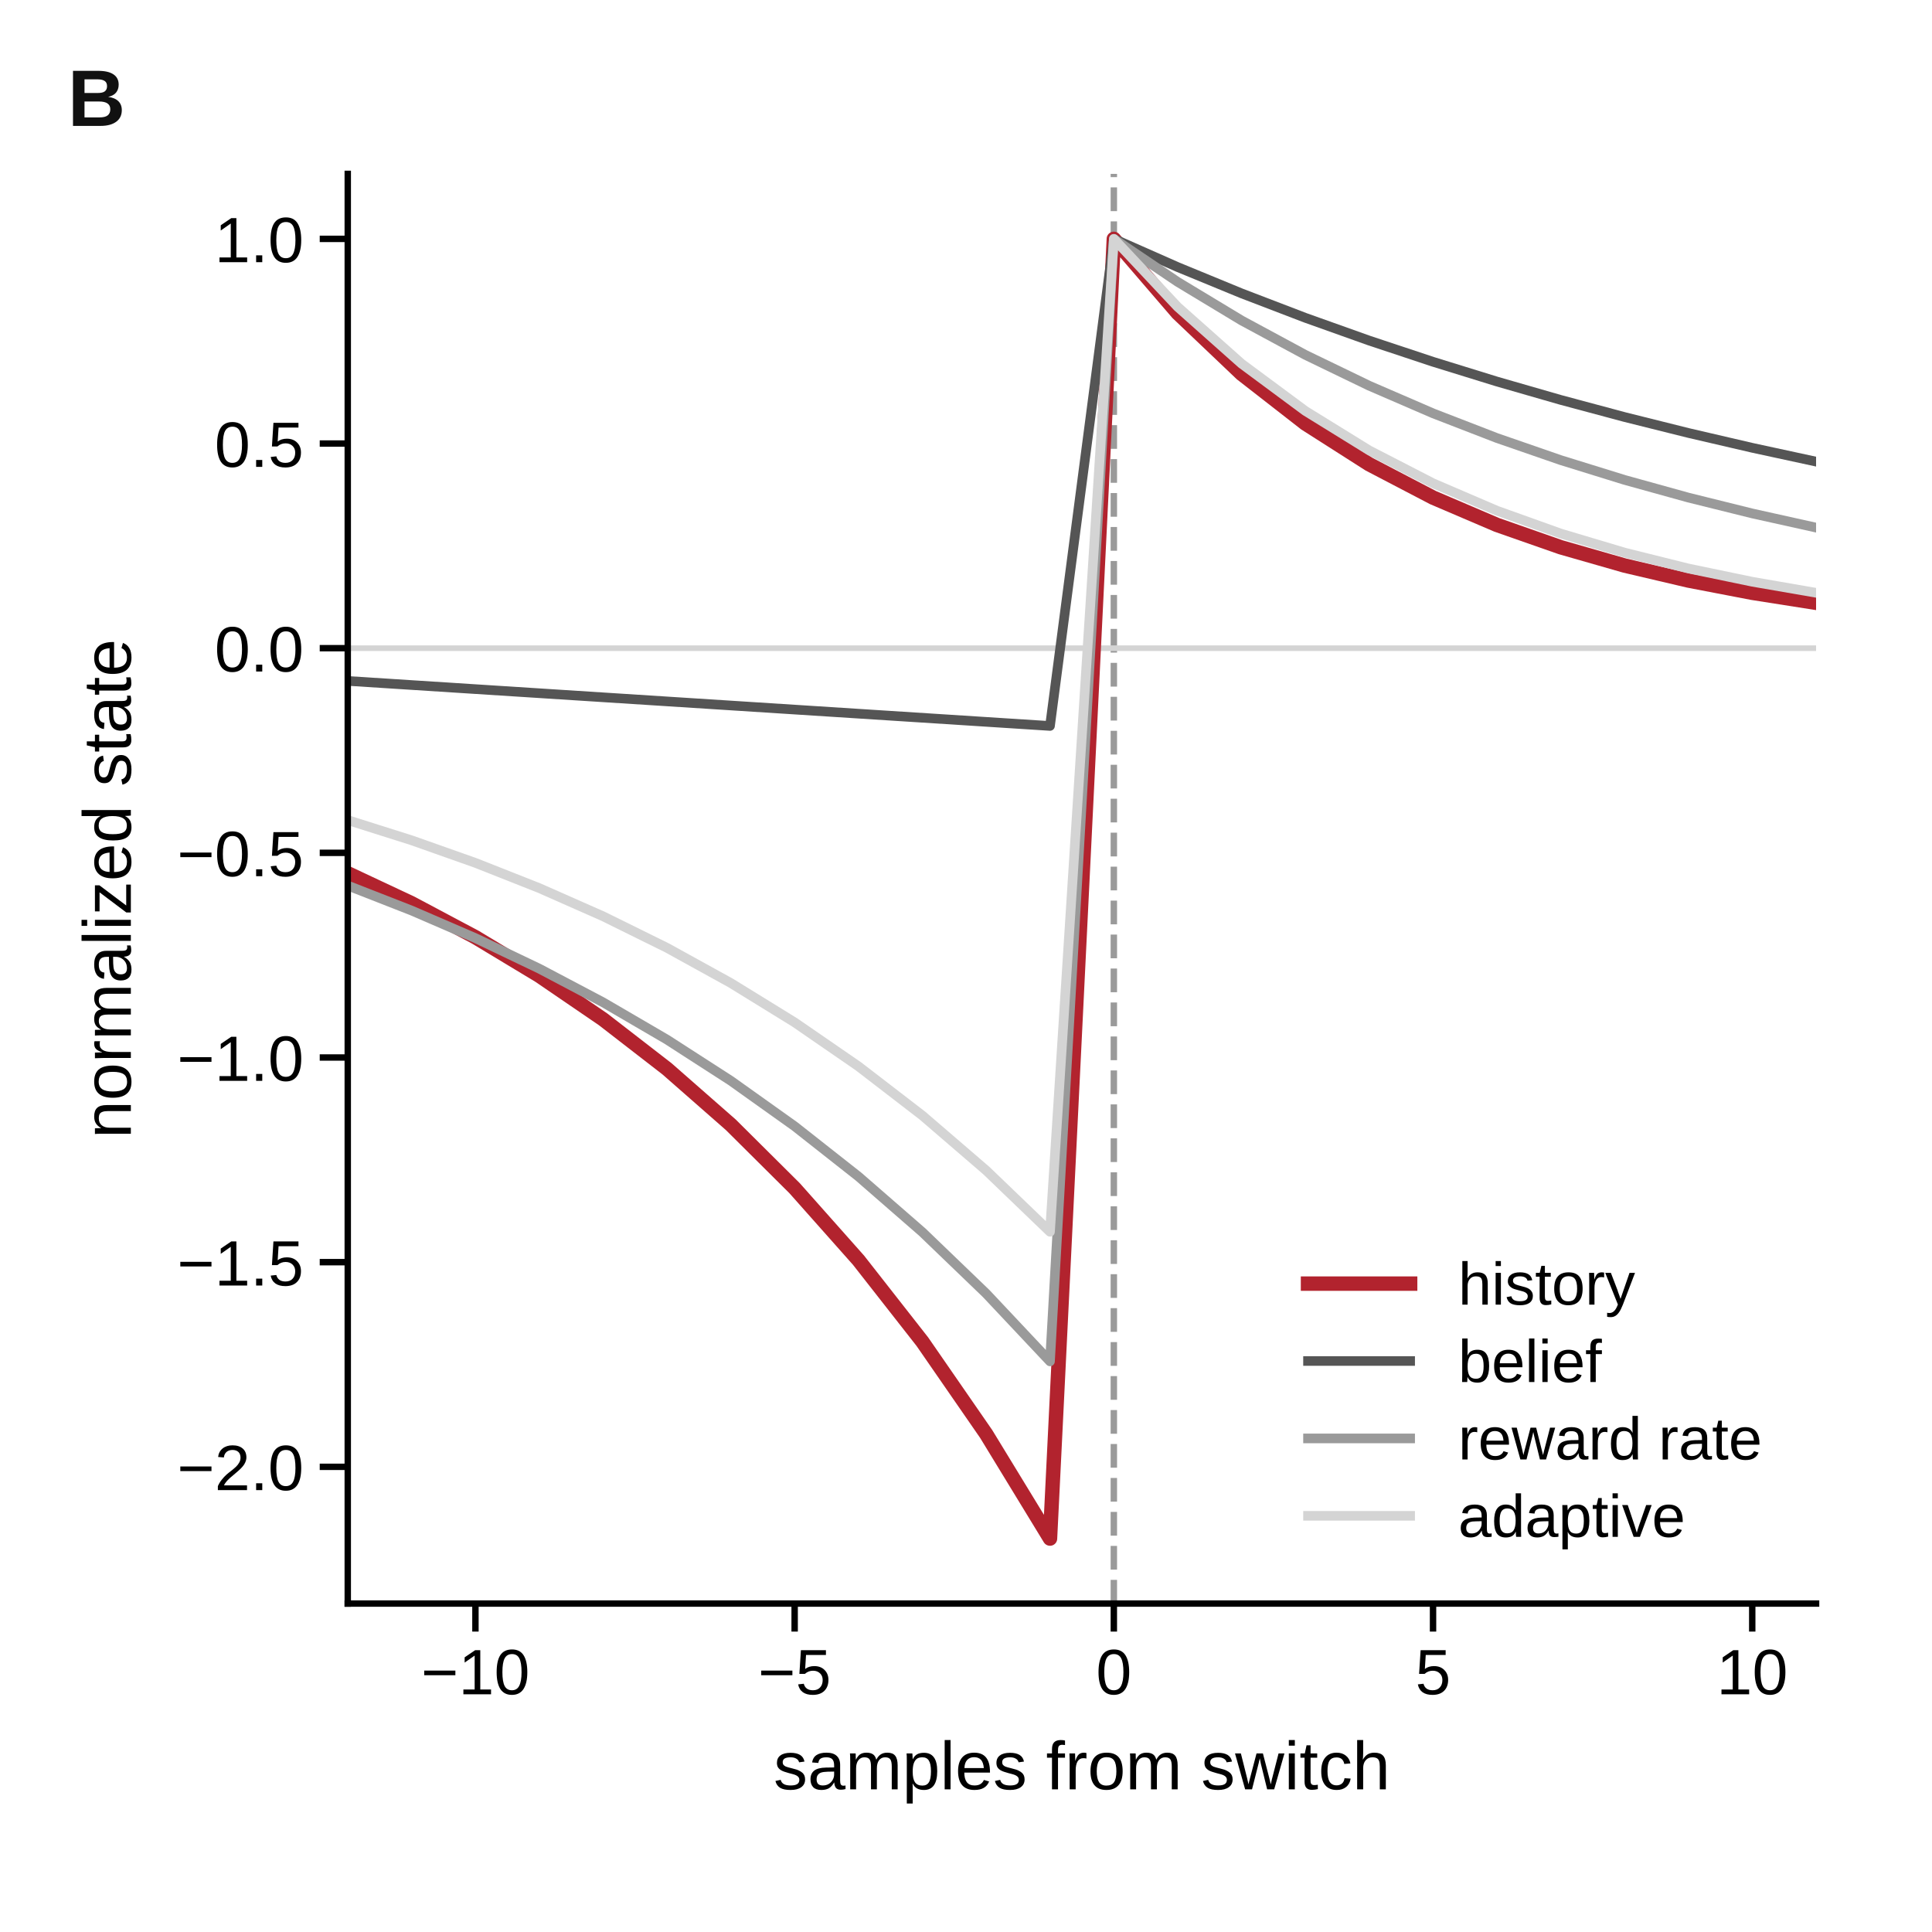
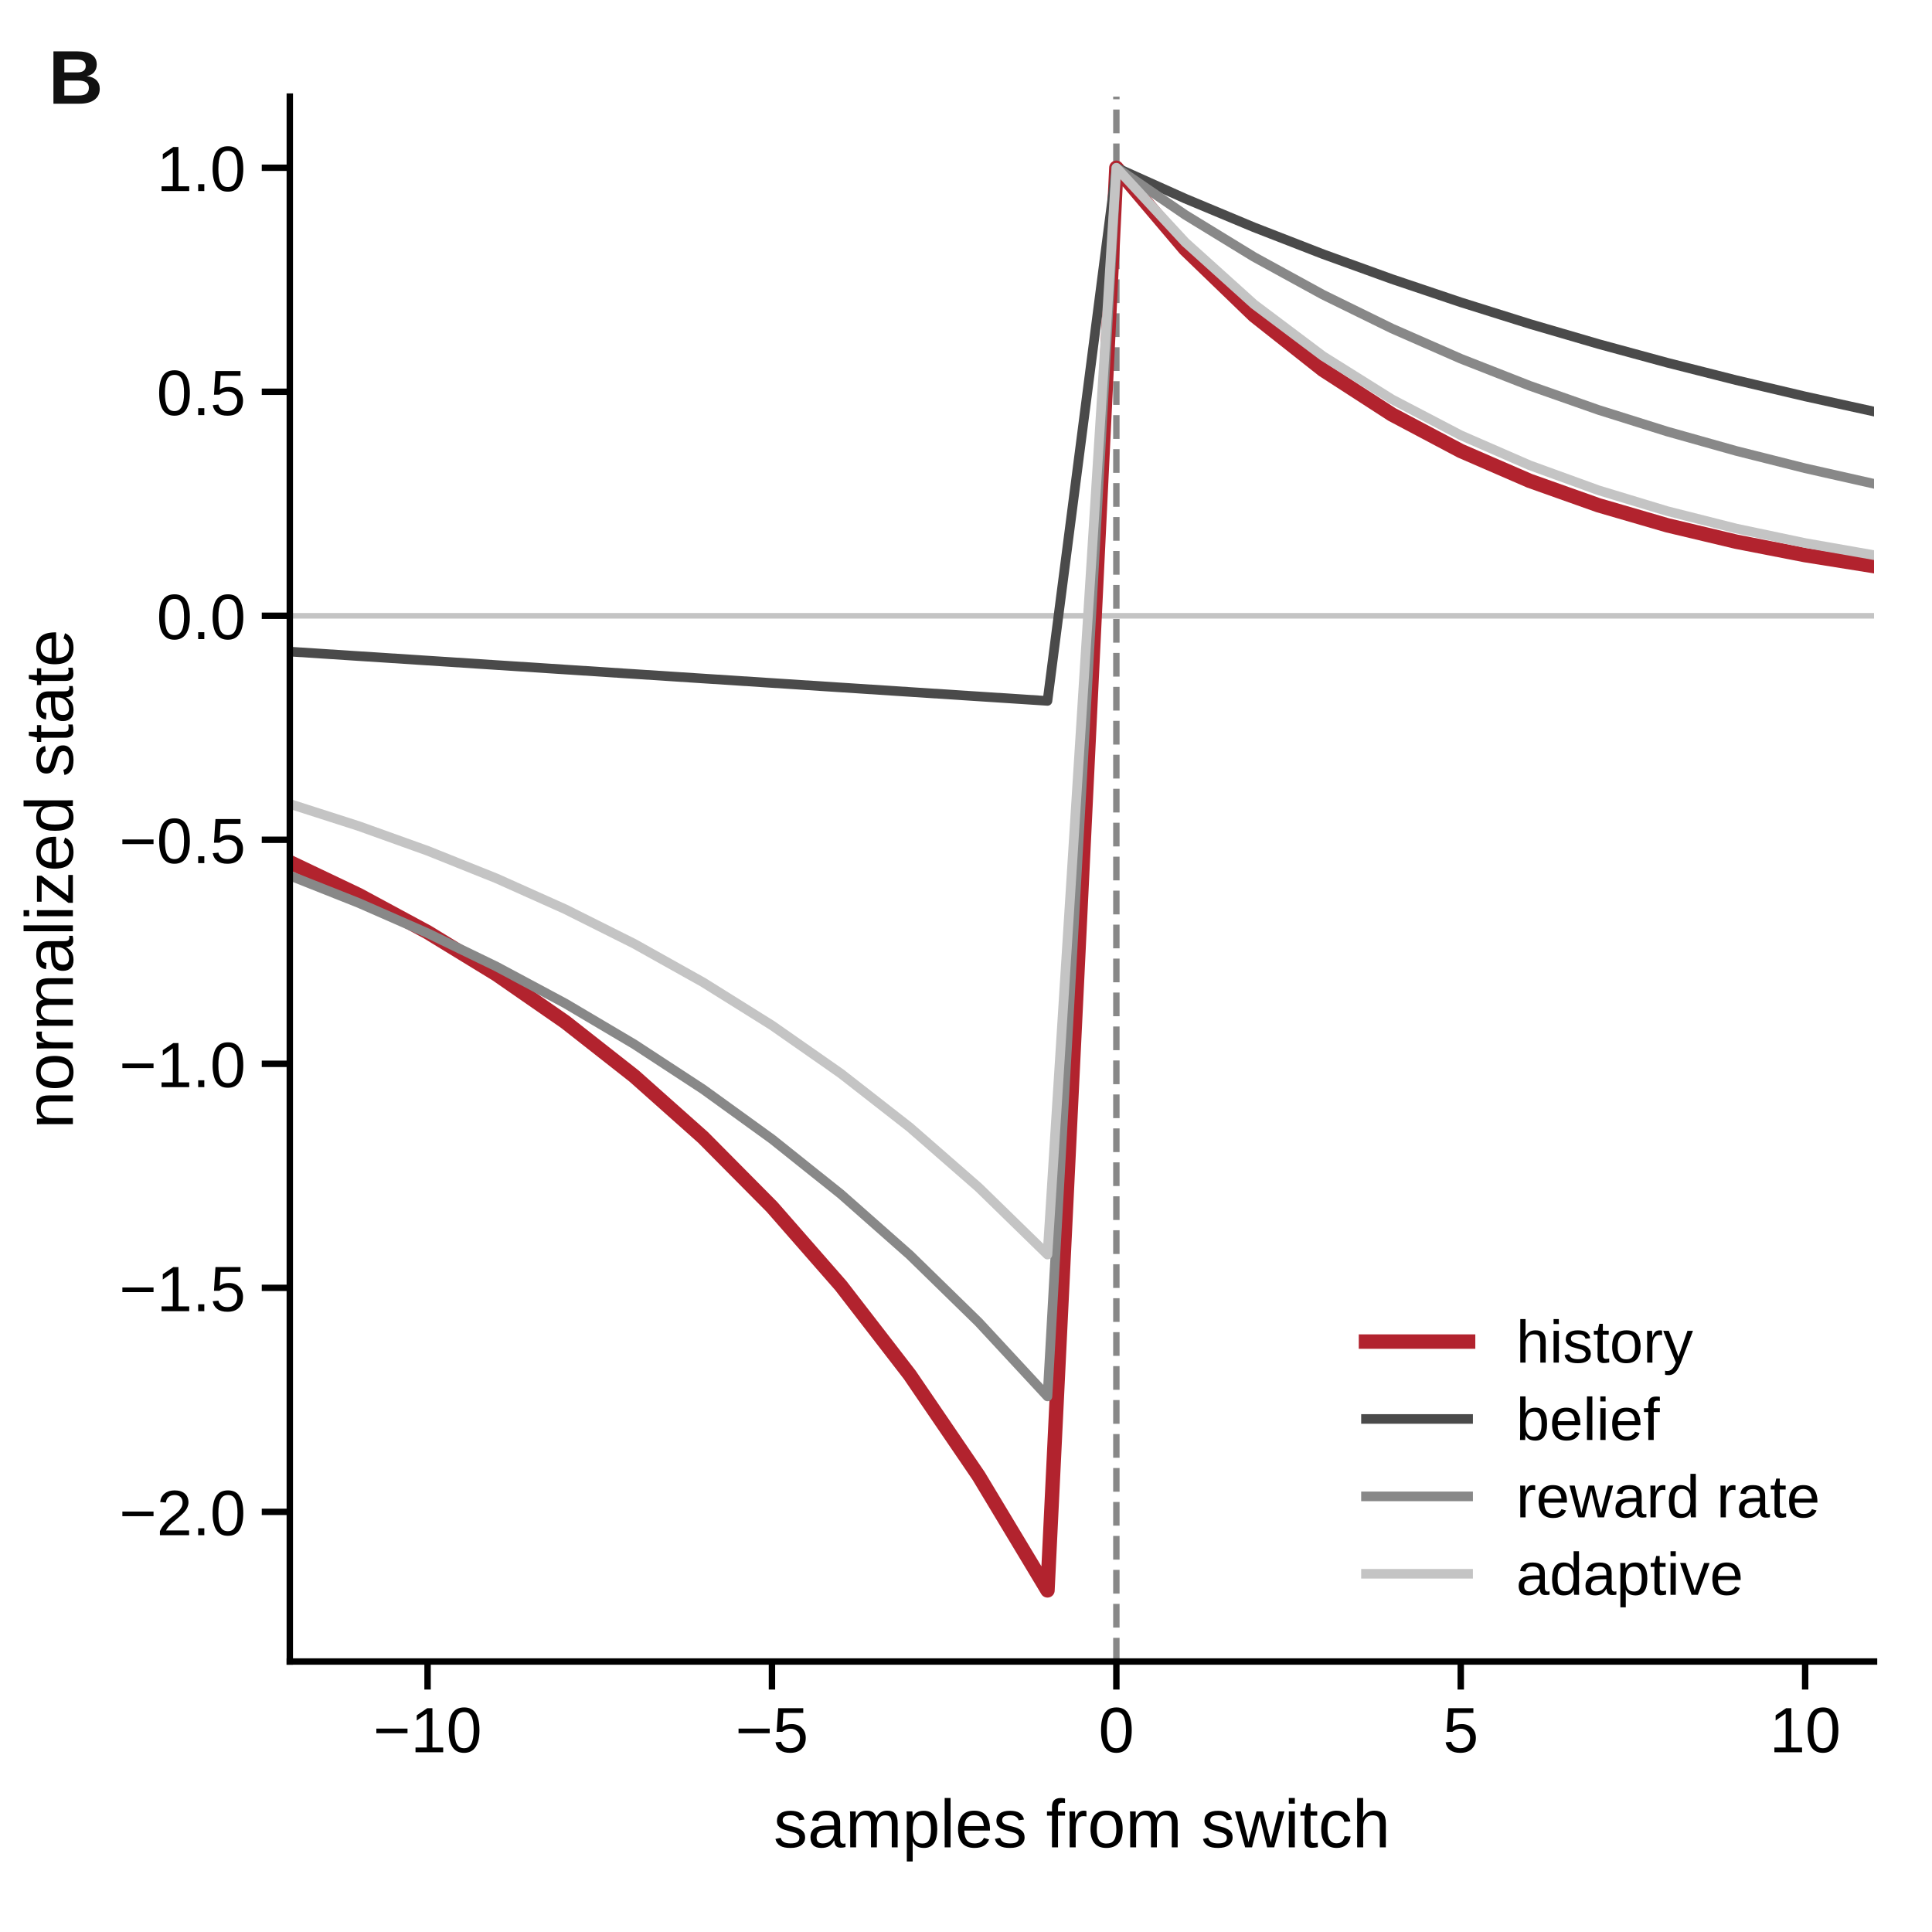
<svg xmlns="http://www.w3.org/2000/svg" xmlns:xlink="http://www.w3.org/1999/xlink" width="241.2pt" height="241.2pt" viewBox="0 0 241.2 241.2" version="1.1">
  <defs>
    <style type="text/css">*{stroke-linejoin: round; stroke-linecap: butt}</style>
  </defs>
  <g id="figure_1">
    <g id="patch_1">
      <path d="M 0 241.2 L 241.2 241.2 L 241.2 0 L 0 0 z " style="fill: #ffffff" />
    </g>
    <g id="axes_1">
      <g id="patch_2">
-         <path d="M 43.416 200.196 L 226.728 200.196 L 226.728 21.708 L 43.416 21.708 z " style="fill: #ffffff" />
+         <path d="M 36.18 207.432 L 233.964 207.432 L 233.964 12.06 L 36.18 12.06 z " style="fill: #ffffff" />
      </g>
      <g id="matplotlib.axis_1">
        <g id="xtick_1">
          <g id="line2d_1">
            <defs>
-               <path id="m17e7fc0197" d="M 0 0 L 0 3.5 " style="stroke: #000000; stroke-width: 0.8" />
+               <path id="mb375ea2704" d="M 0 0 L 0 3.5 " style="stroke: #000000; stroke-width: 0.8" />
            </defs>
            <g>
-               <use xlink:href="#m17e7fc0197" x="59.356" y="200.196" style="stroke: #000000; stroke-width: 0.8" />
+               <use xlink:href="#mb375ea2704" x="53.379" y="207.432" style="stroke: #000000; stroke-width: 0.8" />
            </g>
          </g>
          <g id="text_1">
-             <text style="font-size: 8px; font-family: 'Arial'; text-anchor: middle" x="59.356" y="211.52" transform="rotate(-0 59.35617 211.5202)">−10</text>
+             <text style="font-size: 8px; font-family: 'Arial'; text-anchor: middle" x="53.379" y="218.756" transform="rotate(-0 53.37861 218.7562)">−10</text>
          </g>
        </g>
        <g id="xtick_2">
          <g id="line2d_2">
            <g>
-               <use xlink:href="#m17e7fc0197" x="99.207" y="200.196" style="stroke: #000000; stroke-width: 0.8" />
+               <use xlink:href="#mb375ea2704" x="96.375" y="207.432" style="stroke: #000000; stroke-width: 0.8" />
            </g>
          </g>
          <g id="text_2">
-             <text style="font-size: 8px; font-family: 'Arial'; text-anchor: middle" x="99.207" y="211.52" transform="rotate(-0 99.20661 211.5202)">−5</text>
+             <text style="font-size: 8px; font-family: 'Arial'; text-anchor: middle" x="96.375" y="218.756" transform="rotate(-0 96.37513 218.7562)">−5</text>
          </g>
        </g>
        <g id="xtick_3">
          <g id="line2d_3">
            <g>
-               <use xlink:href="#m17e7fc0197" x="139.057" y="200.196" style="stroke: #000000; stroke-width: 0.8" />
+               <use xlink:href="#mb375ea2704" x="139.372" y="207.432" style="stroke: #000000; stroke-width: 0.8" />
            </g>
          </g>
          <g id="text_3">
-             <text style="font-size: 8px; font-family: 'Arial'; text-anchor: middle" x="139.057" y="211.52" transform="rotate(-0 139.057 211.5202)">0</text>
+             <text style="font-size: 8px; font-family: 'Arial'; text-anchor: middle" x="139.372" y="218.756" transform="rotate(-0 139.3717 218.7562)">0</text>
          </g>
        </g>
        <g id="xtick_4">
          <g id="line2d_4">
            <g>
-               <use xlink:href="#m17e7fc0197" x="178.907" y="200.196" style="stroke: #000000; stroke-width: 0.8" />
+               <use xlink:href="#mb375ea2704" x="182.368" y="207.432" style="stroke: #000000; stroke-width: 0.8" />
            </g>
          </g>
          <g id="text_4">
-             <text style="font-size: 8px; font-family: 'Arial'; text-anchor: middle" x="178.907" y="211.52" transform="rotate(-0 178.9075 211.5202)">5</text>
+             <text style="font-size: 8px; font-family: 'Arial'; text-anchor: middle" x="182.368" y="218.756" transform="rotate(-0 182.3682 218.7562)">5</text>
          </g>
        </g>
        <g id="xtick_5">
          <g id="line2d_5">
            <g>
-               <use xlink:href="#m17e7fc0197" x="218.758" y="200.196" style="stroke: #000000; stroke-width: 0.8" />
+               <use xlink:href="#mb375ea2704" x="225.365" y="207.432" style="stroke: #000000; stroke-width: 0.8" />
            </g>
          </g>
          <g id="text_5">
-             <text style="font-size: 8px; font-family: 'Arial'; text-anchor: middle" x="218.758" y="211.52" transform="rotate(-0 218.7579 211.5202)">10</text>
+             <text style="font-size: 8px; font-family: 'Arial'; text-anchor: middle" x="225.365" y="218.756" transform="rotate(-0 225.3647 218.7562)">10</text>
          </g>
        </g>
        <g id="text_6">
-           <text style="font-size: 8.5px; font-family: 'Arial'; text-anchor: middle" x="135.072" y="223.392" transform="rotate(-0 135.072 223.392)">samples from switch</text>
+           <text style="font-size: 8.5px; font-family: 'Arial'; text-anchor: middle" x="135.072" y="230.628" transform="rotate(-0 135.072 230.628)">samples from switch</text>
        </g>
      </g>
      <g id="matplotlib.axis_2">
        <g id="ytick_1">
          <g id="line2d_6">
            <defs>
-               <path id="m8fde569762" d="M 0 0 L -3.5 0 " style="stroke: #000000; stroke-width: 0.8" />
+               <path id="md1b4a9fd4b" d="M 0 0 L -3.5 0 " style="stroke: #000000; stroke-width: 0.8" />
            </defs>
            <g>
-               <use xlink:href="#m8fde569762" x="43.416" y="183.125" style="stroke: #000000; stroke-width: 0.8" />
+               <use xlink:href="#md1b4a9fd4b" x="36.18" y="188.746" style="stroke: #000000; stroke-width: 0.8" />
            </g>
          </g>
          <g id="text_7">
-             <text style="font-size: 8px; font-family: 'Arial'; text-anchor: end" x="37.916" y="186.037" transform="rotate(-0 37.916 186.0373)">−2.0</text>
+             <text style="font-size: 8px; font-family: 'Arial'; text-anchor: end" x="30.68" y="191.659" transform="rotate(-0 30.68 191.6585)">−2.0</text>
          </g>
        </g>
        <g id="ytick_2">
          <g id="line2d_7">
            <g>
-               <use xlink:href="#m8fde569762" x="43.416" y="157.575" style="stroke: #000000; stroke-width: 0.8" />
+               <use xlink:href="#md1b4a9fd4b" x="36.18" y="160.779" style="stroke: #000000; stroke-width: 0.8" />
            </g>
          </g>
          <g id="text_8">
-             <text style="font-size: 8px; font-family: 'Arial'; text-anchor: end" x="37.916" y="160.487" transform="rotate(-0 37.916 160.4867)">−1.5</text>
+             <text style="font-size: 8px; font-family: 'Arial'; text-anchor: end" x="30.68" y="163.691" transform="rotate(-0 30.68 163.6909)">−1.5</text>
          </g>
        </g>
        <g id="ytick_3">
          <g id="line2d_8">
            <g>
-               <use xlink:href="#m8fde569762" x="43.416" y="132.024" style="stroke: #000000; stroke-width: 0.8" />
+               <use xlink:href="#md1b4a9fd4b" x="36.18" y="132.811" style="stroke: #000000; stroke-width: 0.8" />
            </g>
          </g>
          <g id="text_9">
-             <text style="font-size: 8px; font-family: 'Arial'; text-anchor: end" x="37.916" y="134.936" transform="rotate(-0 37.916 134.936)">−1.0</text>
+             <text style="font-size: 8px; font-family: 'Arial'; text-anchor: end" x="30.68" y="135.723" transform="rotate(-0 30.68 135.7232)">−1.0</text>
          </g>
        </g>
        <g id="ytick_4">
          <g id="line2d_9">
            <g>
-               <use xlink:href="#m8fde569762" x="43.416" y="106.473" style="stroke: #000000; stroke-width: 0.8" />
+               <use xlink:href="#md1b4a9fd4b" x="36.18" y="104.843" style="stroke: #000000; stroke-width: 0.8" />
            </g>
          </g>
          <g id="text_10">
-             <text style="font-size: 8px; font-family: 'Arial'; text-anchor: end" x="37.916" y="109.385" transform="rotate(-0 37.916 109.3853)">−0.5</text>
+             <text style="font-size: 8px; font-family: 'Arial'; text-anchor: end" x="30.68" y="107.756" transform="rotate(-0 30.68 107.7556)">−0.5</text>
          </g>
        </g>
        <g id="ytick_5">
          <g id="line2d_10">
            <g>
-               <use xlink:href="#m8fde569762" x="43.416" y="80.922" style="stroke: #000000; stroke-width: 0.8" />
+               <use xlink:href="#md1b4a9fd4b" x="36.18" y="76.876" style="stroke: #000000; stroke-width: 0.8" />
            </g>
          </g>
          <g id="text_11">
-             <text style="font-size: 8px; font-family: 'Arial'; text-anchor: end" x="37.916" y="83.835" transform="rotate(-0 37.916 83.83458)">0.0</text>
+             <text style="font-size: 8px; font-family: 'Arial'; text-anchor: end" x="30.68" y="79.788" transform="rotate(-0 30.68 79.78795)">0.0</text>
          </g>
        </g>
        <g id="ytick_6">
          <g id="line2d_11">
            <g>
-               <use xlink:href="#m8fde569762" x="43.416" y="55.372" style="stroke: #000000; stroke-width: 0.8" />
+               <use xlink:href="#md1b4a9fd4b" x="36.18" y="48.908" style="stroke: #000000; stroke-width: 0.8" />
            </g>
          </g>
          <g id="text_12">
-             <text style="font-size: 8px; font-family: 'Arial'; text-anchor: end" x="37.916" y="58.284" transform="rotate(-0 37.916 58.28389)">0.5</text>
+             <text style="font-size: 8px; font-family: 'Arial'; text-anchor: end" x="30.68" y="51.82" transform="rotate(-0 30.68 51.8203)">0.5</text>
          </g>
        </g>
        <g id="ytick_7">
          <g id="line2d_12">
            <g>
-               <use xlink:href="#m8fde569762" x="43.416" y="29.821" style="stroke: #000000; stroke-width: 0.8" />
+               <use xlink:href="#md1b4a9fd4b" x="36.18" y="20.941" style="stroke: #000000; stroke-width: 0.8" />
            </g>
          </g>
          <g id="text_13">
-             <text style="font-size: 8px; font-family: 'Arial'; text-anchor: end" x="37.916" y="32.733" transform="rotate(-0 37.916 32.7332)">1.0</text>
+             <text style="font-size: 8px; font-family: 'Arial'; text-anchor: end" x="30.68" y="23.853" transform="rotate(-0 30.68 23.85265)">1.0</text>
          </g>
        </g>
        <g id="text_14">
-           <text style="font-size: 8.5px; font-family: 'Arial'; text-anchor: middle" x="16.335" y="110.952" transform="rotate(-90 16.33468 110.952)">normalized state</text>
+           <text style="font-size: 8.5px; font-family: 'Arial'; text-anchor: middle" x="9.099" y="109.746" transform="rotate(-90 9.098682 109.746)">normalized state</text>
        </g>
      </g>
      <g id="line2d_13">
-         <path d="M 139.057 200.196 L 139.057 21.708 " clip-path="url(#pc359a9d792)" style="fill: none; stroke-dasharray: 2.96,1.28; stroke-dashoffset: 0; stroke: #9a9a9a; stroke-width: 0.8" />
+         <path d="M 139.372 207.432 L 139.372 12.06 " clip-path="url(#p48c4a73d6b)" style="fill: none; stroke-dasharray: 2.96,1.28; stroke-dashoffset: 0; stroke: #888888; stroke-width: 0.8" />
      </g>
      <g id="line2d_14">
-         <path d="M 43.416 80.922 L 226.728 80.922 " clip-path="url(#pc359a9d792)" style="fill: none; stroke: #d4d4d4; stroke-width: 0.7; stroke-linecap: square" />
+         <path d="M 36.18 76.876 L 233.964 76.876 " clip-path="url(#p48c4a73d6b)" style="fill: none; stroke: #c4c4c4; stroke-width: 0.7; stroke-linecap: square" />
      </g>
      <g id="line2d_15">
-         <path d="M 43.416 109.028 L 51.386 112.77 L 59.356 117.011 L 67.326 121.816 L 75.296 127.261 L 83.266 133.431 L 91.237 140.422 L 99.207 148.345 L 107.177 157.322 L 115.147 167.494 L 123.117 179.021 L 131.087 192.083 L 139.057 29.821 L 147.027 39.084 L 154.997 46.668 L 162.967 52.877 L 170.937 57.961 L 178.907 62.123 L 186.878 65.531 L 194.848 68.321 L 202.818 70.605 L 210.788 72.475 L 218.758 74.007 L 226.728 75.26 " clip-path="url(#pc359a9d792)" style="fill: none; stroke: #b2232e; stroke-width: 1.8; stroke-linecap: square" />
+         <path d="M 36.18 107.64 L 44.779 111.736 L 53.379 116.378 L 61.978 121.638 L 70.577 127.598 L 79.177 134.351 L 87.776 142.004 L 96.375 150.676 L 104.974 160.502 L 113.574 171.637 L 122.173 184.254 L 130.772 198.551 L 139.372 20.941 L 147.971 31.08 L 156.57 39.381 L 165.17 46.178 L 173.769 51.742 L 182.368 56.298 L 190.967 60.028 L 199.567 63.082 L 208.166 65.583 L 216.765 67.63 L 225.365 69.306 L 233.964 70.678 " clip-path="url(#p48c4a73d6b)" style="fill: none; stroke: #b2232e; stroke-width: 1.8; stroke-linecap: square" />
      </g>
      <g id="line2d_16">
-         <path d="M 43.416 85.011 L 51.386 85.522 L 59.356 86.033 L 67.326 86.544 L 75.296 87.055 L 83.266 87.566 L 91.237 88.077 L 99.207 88.588 L 107.177 89.099 L 115.147 89.61 L 123.117 90.121 L 131.087 90.632 L 139.057 29.821 L 147.027 33.344 L 154.997 36.624 L 162.967 39.678 L 170.937 42.521 L 178.907 45.168 L 186.878 47.633 L 194.848 49.928 L 202.818 52.065 L 210.788 54.054 L 218.758 55.906 L 226.728 57.631 " clip-path="url(#pc359a9d792)" style="fill: none; stroke: #555555; stroke-width: 1.2; stroke-linecap: square" />
+         <path d="M 36.18 81.351 L 44.779 81.91 L 53.379 82.469 L 61.978 83.029 L 70.577 83.588 L 79.177 84.147 L 87.776 84.707 L 96.375 85.266 L 104.974 85.825 L 113.574 86.385 L 122.173 86.944 L 130.772 87.504 L 139.372 20.941 L 147.971 24.797 L 156.57 28.387 L 165.17 31.729 L 173.769 34.842 L 182.368 37.739 L 190.967 40.437 L 199.567 42.949 L 208.166 45.288 L 216.765 47.466 L 225.365 49.493 L 233.964 51.381 " clip-path="url(#p48c4a73d6b)" style="fill: none; stroke: #4a4a4a; stroke-width: 1.2; stroke-linecap: square" />
      </g>
      <g id="line2d_17">
-         <path d="M 43.416 110.561 L 51.386 113.678 L 59.356 117.123 L 67.326 120.931 L 75.296 125.138 L 83.266 129.789 L 91.237 134.928 L 99.207 140.608 L 107.177 146.885 L 115.147 153.822 L 123.117 161.489 L 131.087 169.962 L 139.057 29.821 L 147.027 35.195 L 154.997 40.004 L 162.967 44.307 L 170.937 48.157 L 178.907 51.603 L 186.878 54.686 L 194.848 57.445 L 202.818 59.914 L 210.788 62.123 L 218.758 64.1 L 226.728 65.869 " clip-path="url(#pc359a9d792)" style="fill: none; stroke: #9a9a9a; stroke-width: 1.2; stroke-linecap: square" />
+         <path d="M 36.18 109.318 L 44.779 112.73 L 53.379 116.501 L 61.978 120.669 L 70.577 125.274 L 79.177 130.364 L 87.776 135.99 L 96.375 142.207 L 104.974 149.078 L 113.574 156.671 L 122.173 165.064 L 130.772 174.338 L 139.372 20.941 L 147.971 26.823 L 156.57 32.086 L 165.17 36.796 L 173.769 41.011 L 182.368 44.783 L 190.967 48.158 L 199.567 51.178 L 208.166 53.88 L 216.765 56.298 L 225.365 58.462 L 233.964 60.399 " clip-path="url(#p48c4a73d6b)" style="fill: none; stroke: #888888; stroke-width: 1.2; stroke-linecap: square" />
      </g>
      <g id="line2d_18">
-         <path d="M 43.416 102.385 L 51.386 104.907 L 59.356 107.726 L 67.326 110.876 L 75.296 114.396 L 83.266 118.33 L 91.237 122.726 L 99.207 127.639 L 107.177 133.129 L 115.147 139.264 L 123.117 146.12 L 131.087 153.782 L 139.057 29.821 L 147.027 38.317 L 154.997 45.4 L 162.967 51.305 L 170.937 56.229 L 178.907 60.334 L 186.878 63.757 L 194.848 66.611 L 202.818 68.99 L 210.788 70.974 L 218.758 72.628 L 226.728 74.007 " clip-path="url(#pc359a9d792)" style="fill: none; stroke: #d4d4d4; stroke-width: 1.2; stroke-linecap: square" />
+         <path d="M 36.18 100.369 L 44.779 103.13 L 53.379 106.215 L 61.978 109.663 L 70.577 113.516 L 79.177 117.822 L 87.776 122.634 L 96.375 128.011 L 104.974 134.02 L 113.574 140.736 L 122.173 148.241 L 130.772 156.627 L 139.372 20.941 L 147.971 30.24 L 156.57 37.993 L 165.17 44.457 L 173.769 49.847 L 182.368 54.34 L 190.967 58.087 L 199.567 61.21 L 208.166 63.815 L 216.765 65.986 L 225.365 67.796 L 233.964 69.306 " clip-path="url(#p48c4a73d6b)" style="fill: none; stroke: #c4c4c4; stroke-width: 1.2; stroke-linecap: square" />
      </g>
      <g id="patch_3">
-         <path d="M 43.416 200.196 L 43.416 21.708 " style="fill: none; stroke: #000000; stroke-width: 0.8; stroke-linejoin: miter; stroke-linecap: square" />
+         <path d="M 36.18 207.432 L 36.18 12.06 " style="fill: none; stroke: #000000; stroke-width: 0.8; stroke-linejoin: miter; stroke-linecap: square" />
      </g>
      <g id="patch_4">
-         <path d="M 43.416 200.196 L 226.728 200.196 " style="fill: none; stroke: #000000; stroke-width: 0.8; stroke-linejoin: miter; stroke-linecap: square" />
+         <path d="M 36.18 207.432 L 233.964 207.432 " style="fill: none; stroke: #000000; stroke-width: 0.8; stroke-linejoin: miter; stroke-linecap: square" />
      </g>
      <g id="legend_1">
        <g id="line2d_19">
-           <path d="M 163.299 160.252 L 169.674 160.252 L 176.049 160.252 " style="fill: none; stroke: #b2232e; stroke-width: 1.8; stroke-linecap: square" />
+           <path d="M 170.535 167.488 L 176.91 167.488 L 183.285 167.488 " style="fill: none; stroke: #b2232e; stroke-width: 1.8; stroke-linecap: square" />
        </g>
        <g id="text_15">
-           <text style="font-size: 7.5px; font-family: 'Arial'; text-anchor: start" x="182.049" y="162.877" transform="rotate(-0 182.0491 162.8768)">history</text>
+           <text style="font-size: 7.5px; font-family: 'Arial'; text-anchor: start" x="189.285" y="170.113" transform="rotate(-0 189.2851 170.1128)">history</text>
        </g>
        <g id="line2d_20">
-           <path d="M 163.299 169.915 L 169.674 169.915 L 176.049 169.915 " style="fill: none; stroke: #555555; stroke-width: 1.2; stroke-linecap: square" />
+           <path d="M 170.535 177.151 L 176.91 177.151 L 183.285 177.151 " style="fill: none; stroke: #4a4a4a; stroke-width: 1.2; stroke-linecap: square" />
        </g>
        <g id="text_16">
-           <text style="font-size: 7.5px; font-family: 'Arial'; text-anchor: start" x="182.049" y="172.54" transform="rotate(-0 182.0491 172.5405)">belief</text>
+           <text style="font-size: 7.5px; font-family: 'Arial'; text-anchor: start" x="189.285" y="179.776" transform="rotate(-0 189.2851 179.7765)">belief</text>
        </g>
        <g id="line2d_21">
-           <path d="M 163.299 179.579 L 169.674 179.579 L 176.049 179.579 " style="fill: none; stroke: #9a9a9a; stroke-width: 1.2; stroke-linecap: square" />
+           <path d="M 170.535 186.815 L 176.91 186.815 L 183.285 186.815 " style="fill: none; stroke: #888888; stroke-width: 1.2; stroke-linecap: square" />
        </g>
        <g id="text_17">
-           <text style="font-size: 7.5px; font-family: 'Arial'; text-anchor: start" x="182.049" y="182.204" transform="rotate(-0 182.0491 182.2041)">reward rate</text>
+           <text style="font-size: 7.5px; font-family: 'Arial'; text-anchor: start" x="189.285" y="189.44" transform="rotate(-0 189.2851 189.4401)">reward rate</text>
        </g>
        <g id="line2d_22">
-           <path d="M 163.299 189.243 L 169.674 189.243 L 176.049 189.243 " style="fill: none; stroke: #d4d4d4; stroke-width: 1.2; stroke-linecap: square" />
+           <path d="M 170.535 196.479 L 176.91 196.479 L 183.285 196.479 " style="fill: none; stroke: #c4c4c4; stroke-width: 1.2; stroke-linecap: square" />
        </g>
        <g id="text_18">
-           <text style="font-size: 7.5px; font-family: 'Arial'; text-anchor: start" x="182.049" y="191.868" transform="rotate(-0 182.0491 191.8676)">adaptive</text>
+           <text style="font-size: 7.5px; font-family: 'Arial'; text-anchor: start" x="189.285" y="199.104" transform="rotate(-0 189.2851 199.1036)">adaptive</text>
        </g>
      </g>
    </g>
    <g id="text_19">
-       <text style="font-weight: 700; font-size: 10px; font-family: 'Arial'; text-anchor: start; fill: #111111" x="8.442" y="15.722" transform="rotate(-0 8.442 15.72227)">B</text>
+       <text style="font-weight: 700; font-size: 9.5px; font-family: 'Arial'; text-anchor: start; fill: #111111" x="6.03" y="12.946" transform="rotate(-0 6.03 12.94626)">B</text>
    </g>
  </g>
  <defs>
-     <clipPath id="pc359a9d792">
-       <rect x="43.416" y="21.708" width="183.312" height="178.488" />
+     <clipPath id="p48c4a73d6b">
+       <rect x="36.18" y="12.06" width="197.784" height="195.372" />
    </clipPath>
  </defs>
</svg>
